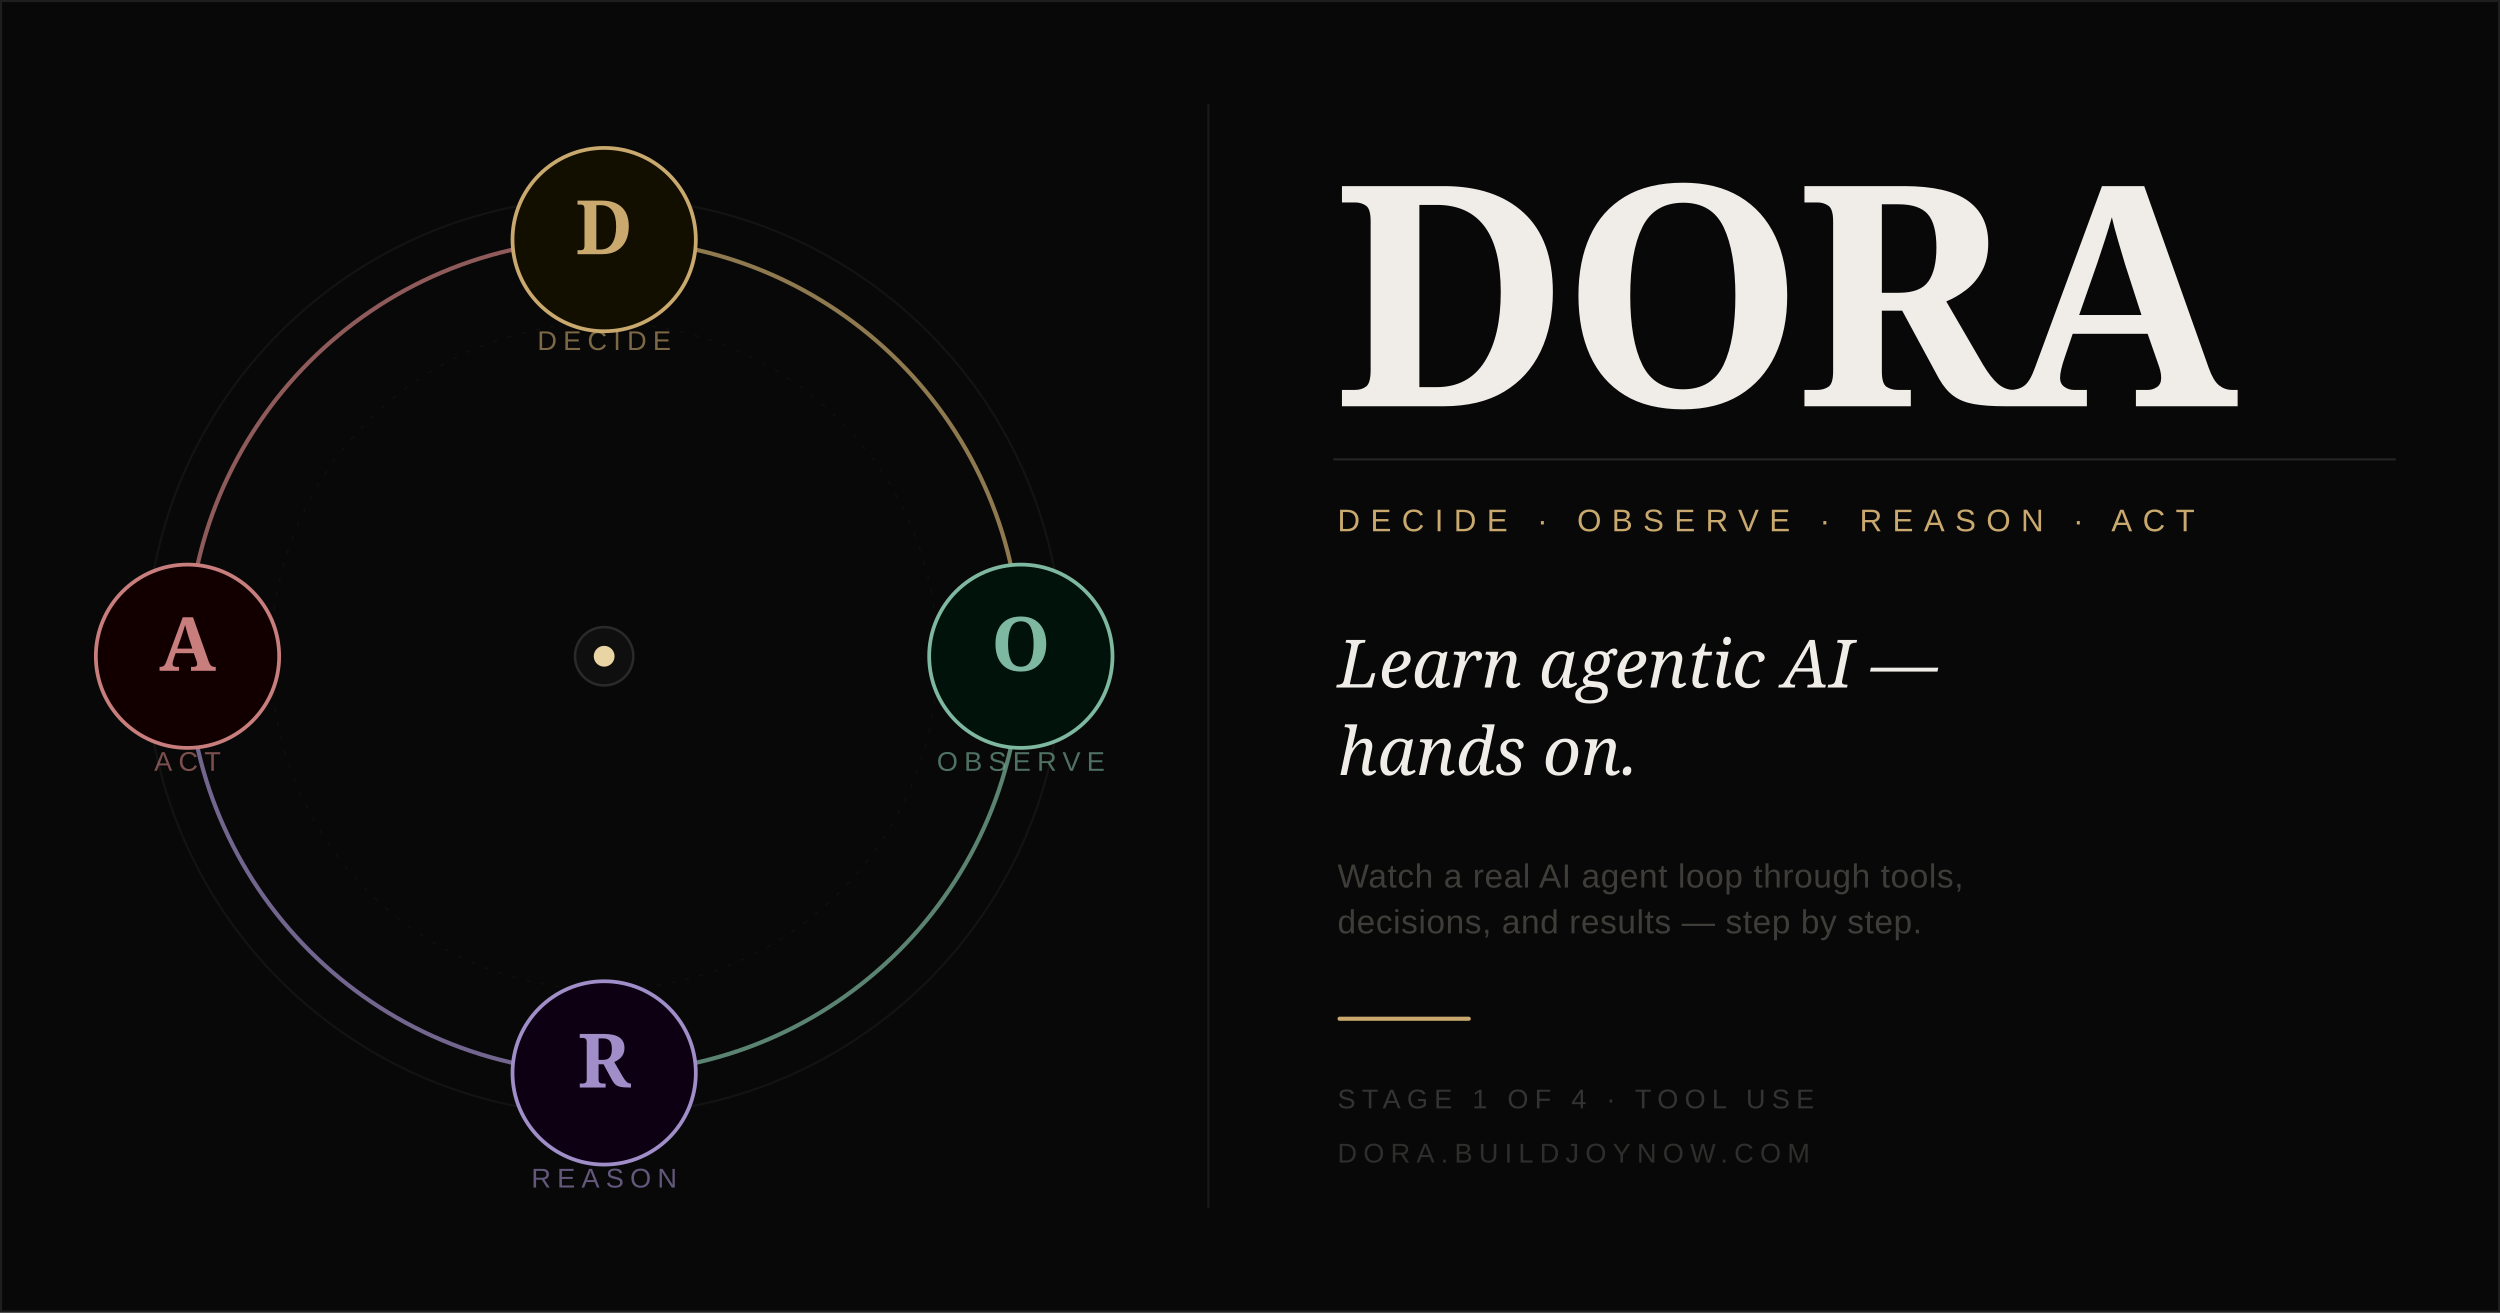
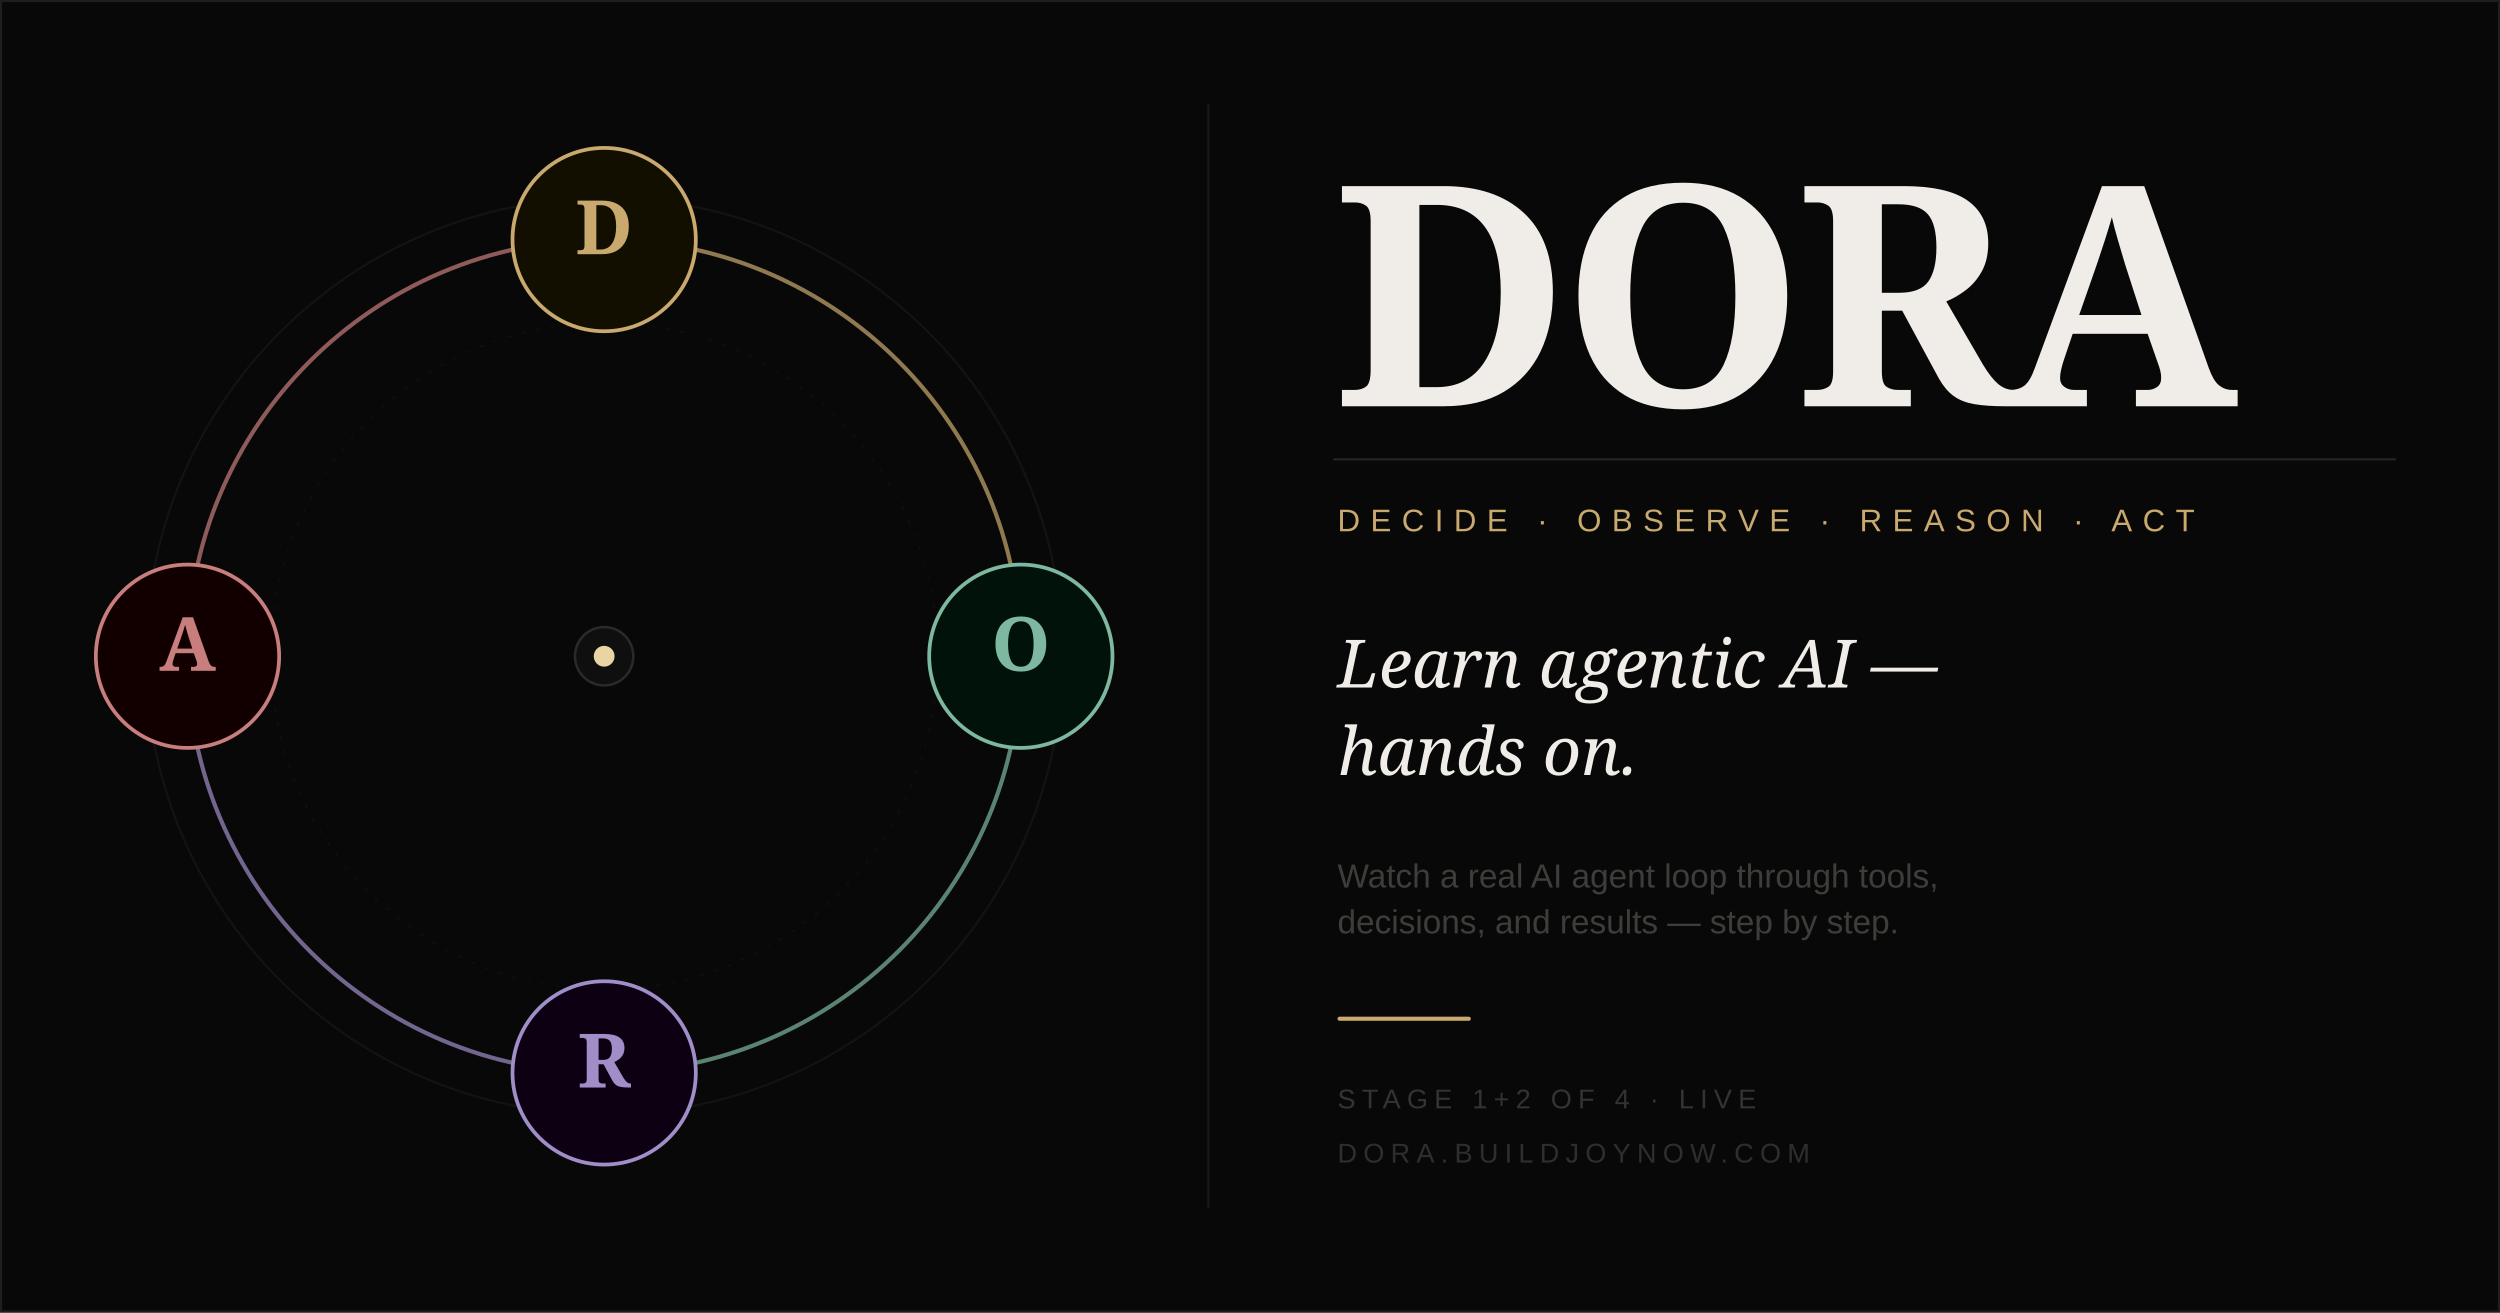
<svg xmlns="http://www.w3.org/2000/svg" width="1200" height="630" viewBox="0 0 1200 630" fill="none">
  <rect width="1200" height="630" fill="#080808" />
  <rect x="0.5" y="0.5" width="1199" height="629" stroke="#1e1e1e" stroke-width="1" />
  <circle cx="290" cy="315" r="220" stroke="#131313" stroke-width="1" />
  <circle cx="290" cy="315" r="160" stroke="#111" stroke-width="0.5" stroke-dasharray="2 5" />
  <path d="M290 115 A200 200 0 0 1 490 315" stroke="#c9a96e" stroke-width="2" fill="none" stroke-linecap="round" opacity="0.7" />
  <path d="M490 315 A200 200 0 0 1 290 515" stroke="#7eb8a0" stroke-width="2" fill="none" stroke-linecap="round" opacity="0.7" />
  <path d="M290 515 A200 200 0 0 1 90 315" stroke="#a08ec9" stroke-width="2" fill="none" stroke-linecap="round" opacity="0.7" />
  <path d="M90 315 A200 200 0 0 1 290 115" stroke="#c97e7e" stroke-width="2" fill="none" stroke-linecap="round" opacity="0.7" />
  <polygon points="483,302 490,315 478,312" fill="#7eb8a0" opacity="0.9" />
  <polygon points="303,508 290,515 287,502" fill="#a08ec9" opacity="0.9" />
  <polygon points="97,328 90,315 102,318" fill="#c97e7e" opacity="0.9" />
  <polygon points="277,122 290,115 293,128" fill="#c9a96e" opacity="0.9" />
  <circle cx="290" cy="115" r="44" fill="#120e00" stroke="#c9a96e" stroke-width="1.8" />
  <text x="290" y="122" font-family="Georgia,serif" font-size="36" font-weight="700" fill="#c9a96e" text-anchor="middle">D</text>
-   <text x="290" y="168" font-family="Arial,sans-serif" font-size="13" fill="#c9a96e" text-anchor="middle" letter-spacing="3" opacity="0.6">DECIDE</text>
  <circle cx="490" cy="315" r="44" fill="#001209" stroke="#7eb8a0" stroke-width="1.8" />
  <text x="490" y="322" font-family="Georgia,serif" font-size="36" font-weight="700" fill="#7eb8a0" text-anchor="middle">O</text>
-   <text x="490" y="370" font-family="Arial,sans-serif" font-size="13" fill="#7eb8a0" text-anchor="middle" letter-spacing="3" opacity="0.6">OBSERVE</text>
  <circle cx="290" cy="515" r="44" fill="#0d0012" stroke="#a08ec9" stroke-width="1.8" />
  <text x="290" y="522" font-family="Georgia,serif" font-size="36" font-weight="700" fill="#a08ec9" text-anchor="middle">R</text>
-   <text x="290" y="570" font-family="Arial,sans-serif" font-size="13" fill="#a08ec9" text-anchor="middle" letter-spacing="3" opacity="0.6">REASON</text>
  <circle cx="90" cy="315" r="44" fill="#120000" stroke="#c97e7e" stroke-width="1.8" />
  <text x="90" y="322" font-family="Georgia,serif" font-size="36" font-weight="700" fill="#c97e7e" text-anchor="middle">A</text>
-   <text x="90" y="370" font-family="Arial,sans-serif" font-size="13" fill="#c97e7e" text-anchor="middle" letter-spacing="3" opacity="0.6">ACT</text>
  <circle cx="290" cy="315" r="14" fill="#0f0f0f" stroke="#2a2a2a" stroke-width="1.2" />
  <circle cx="290" cy="315" r="5" fill="#e8d5a3" />
  <line x1="580" y1="50" x2="580" y2="580" stroke="#191919" stroke-width="1" />
  <text x="640" y="195" font-family="Georgia,serif" font-size="148" font-weight="700" fill="#f0ede8" letter-spacing="-4">DORA</text>
  <rect x="640" y="220" width="510" height="1" fill="#252525" />
  <text x="642" y="255" font-family="Arial,sans-serif" font-size="15" fill="#c9a96e" letter-spacing="5">DECIDE · OBSERVE · REASON · ACT</text>
  <text x="642" y="330" font-family="Georgia,serif" font-size="32" fill="#f0ede8" font-style="italic">Learn agentic AI —</text>
  <text x="642" y="372" font-family="Georgia,serif" font-size="32" fill="#f0ede8" font-style="italic">hands on.</text>
-   <text x="642" y="426" font-family="Arial,sans-serif" font-size="16" fill="#3e3d3a" letter-spacing=".3">Watch a real AI agent loop through tools,</text>
-   <text x="642" y="448" font-family="Arial,sans-serif" font-size="16" fill="#3e3d3a" letter-spacing=".3">decisions, and results — step by step.</text>
+   <text x="642" y="426" font-family="Arial,sans-serif" font-size="16" fill="#3e3d3a">Watch a real AI agent loop through tools,</text>
+   <text x="642" y="448" font-family="Arial,sans-serif" font-size="16" fill="#3e3d3a">decisions, and results — step by step.</text>
  <rect x="642" y="488" width="64" height="2" fill="#c9a96e" rx="1" />
-   <text x="642" y="532" font-family="Arial,sans-serif" font-size="13" fill="#333" letter-spacing="3">STAGE 1 OF 4 · TOOL USE</text>
+   <text x="642" y="532" font-family="Arial,sans-serif" font-size="13" fill="#333" letter-spacing="3">STAGE 1+2 OF 4 · LIVE</text>
  <text x="642" y="558" font-family="Arial,sans-serif" font-size="13" fill="#2e2e2c" letter-spacing="3">DORA.BUILDJOYNOW.COM</text>
</svg>
